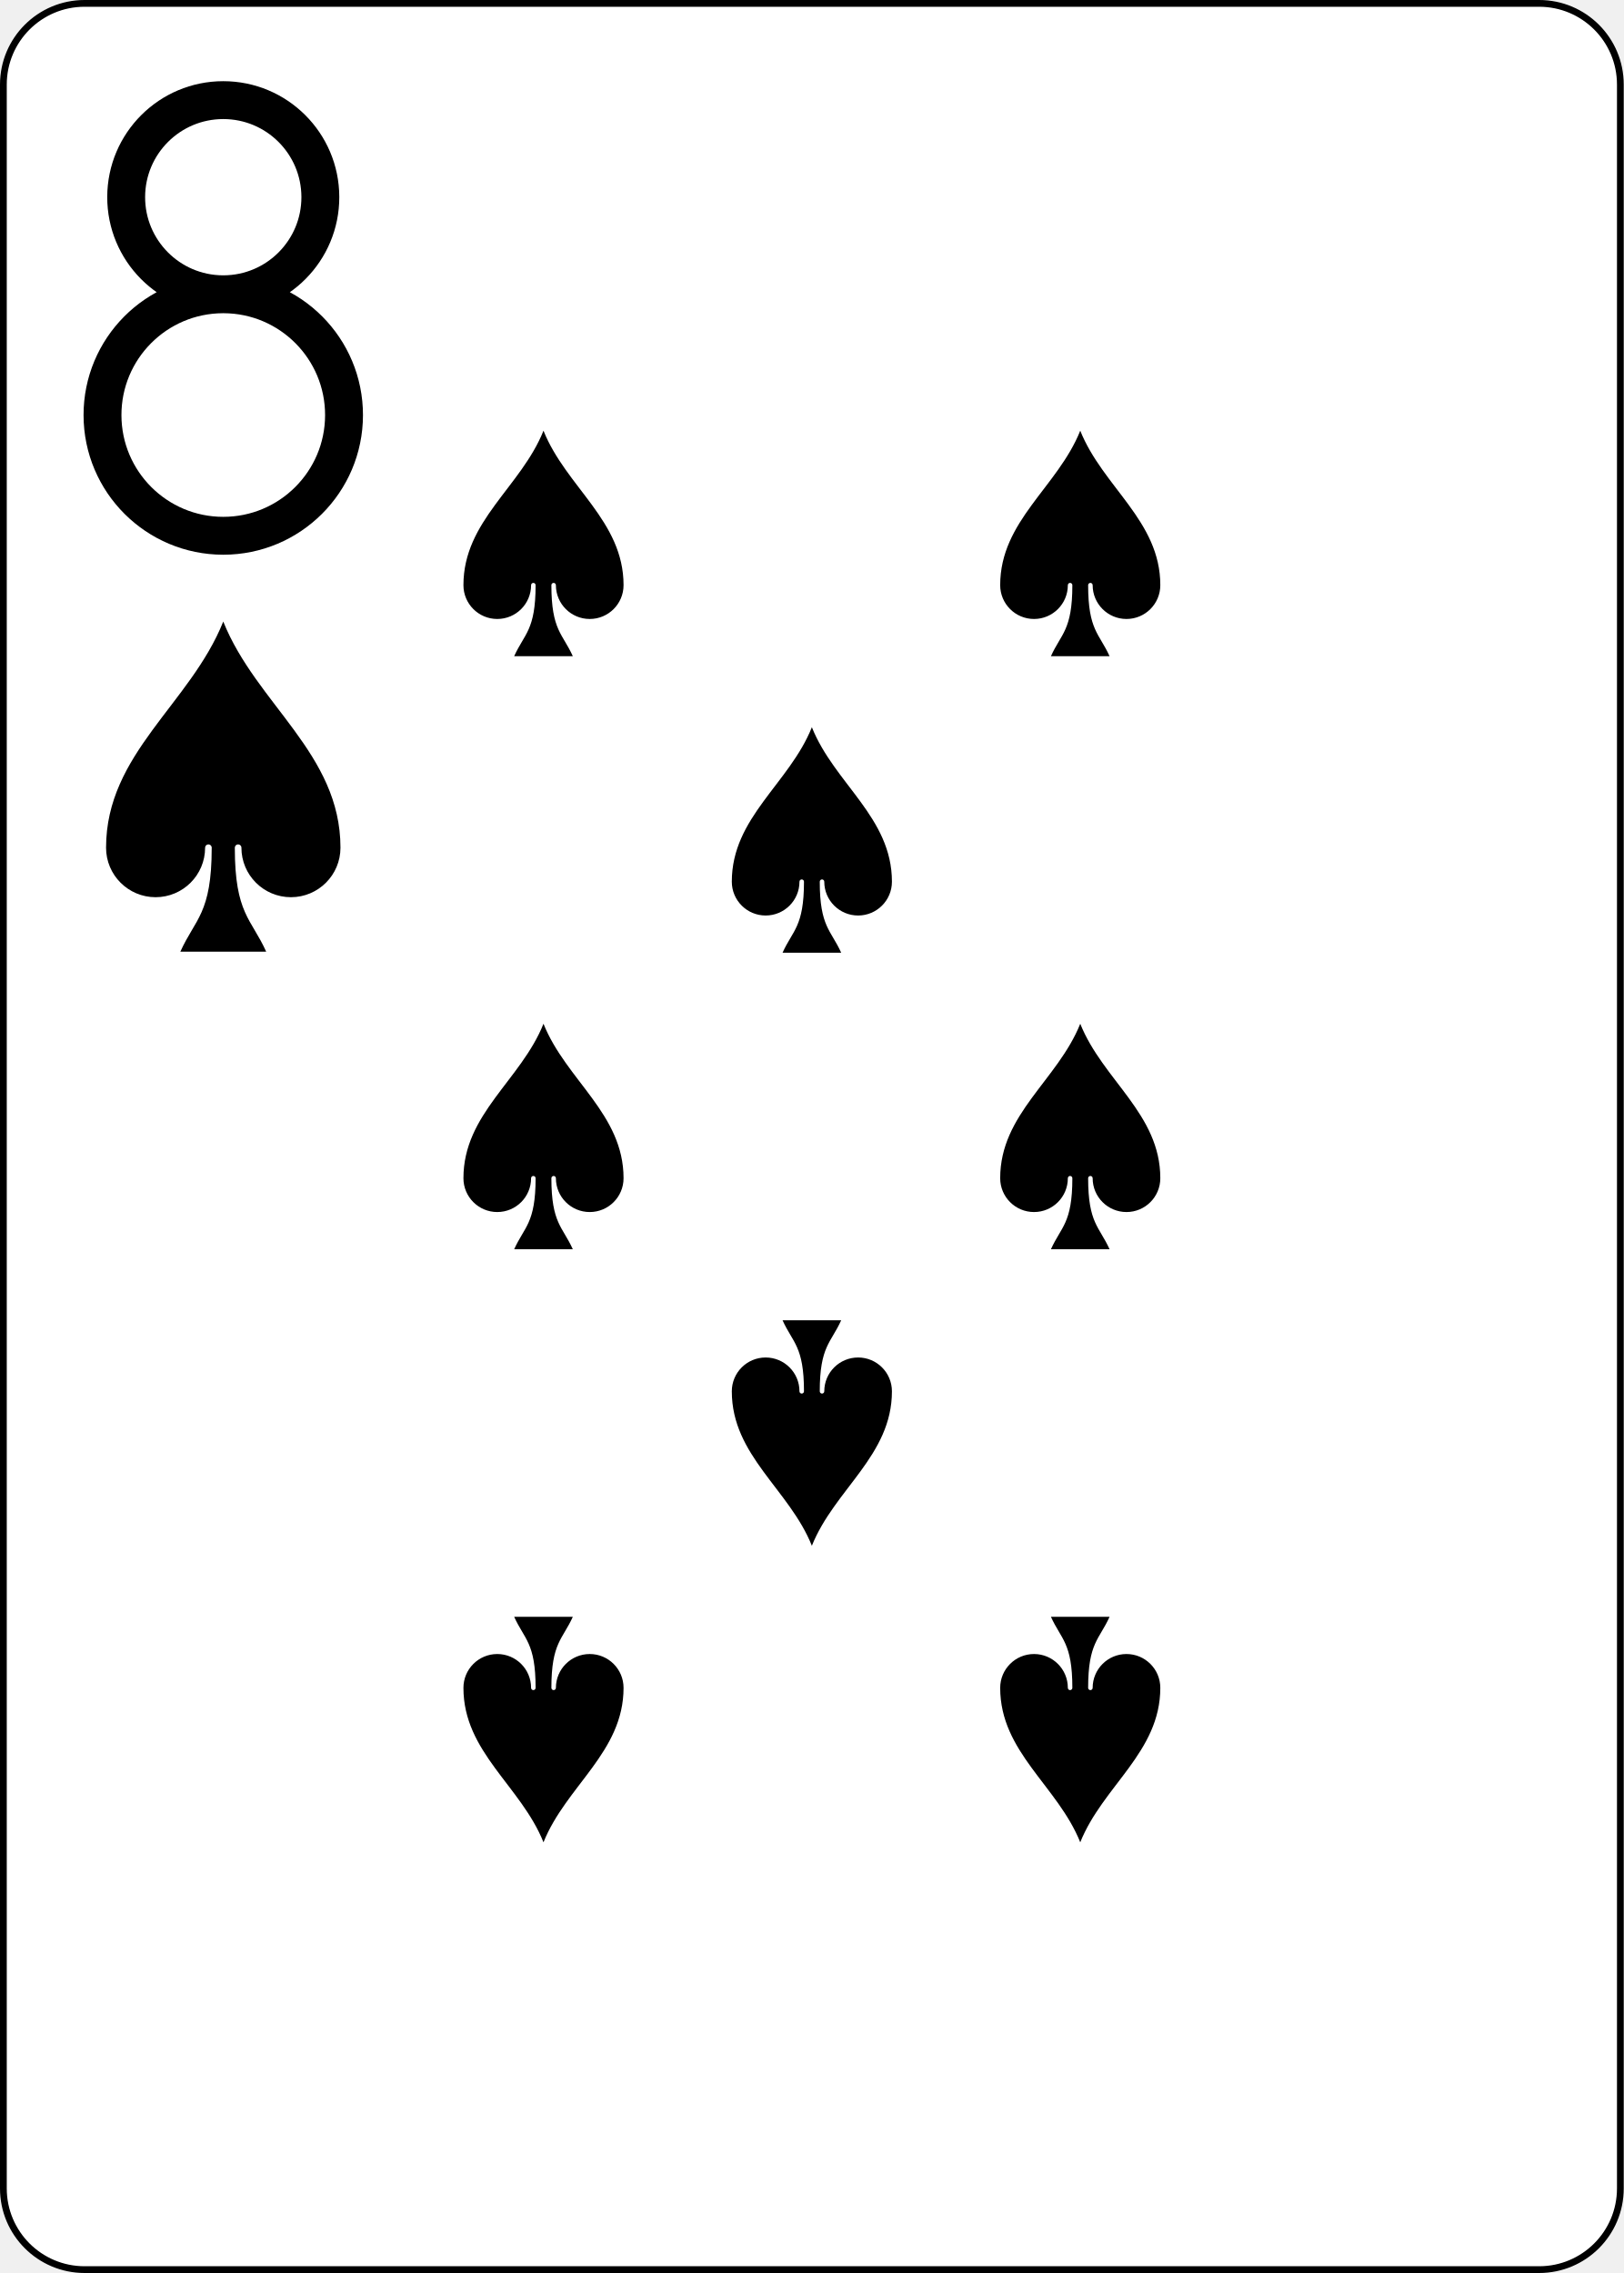
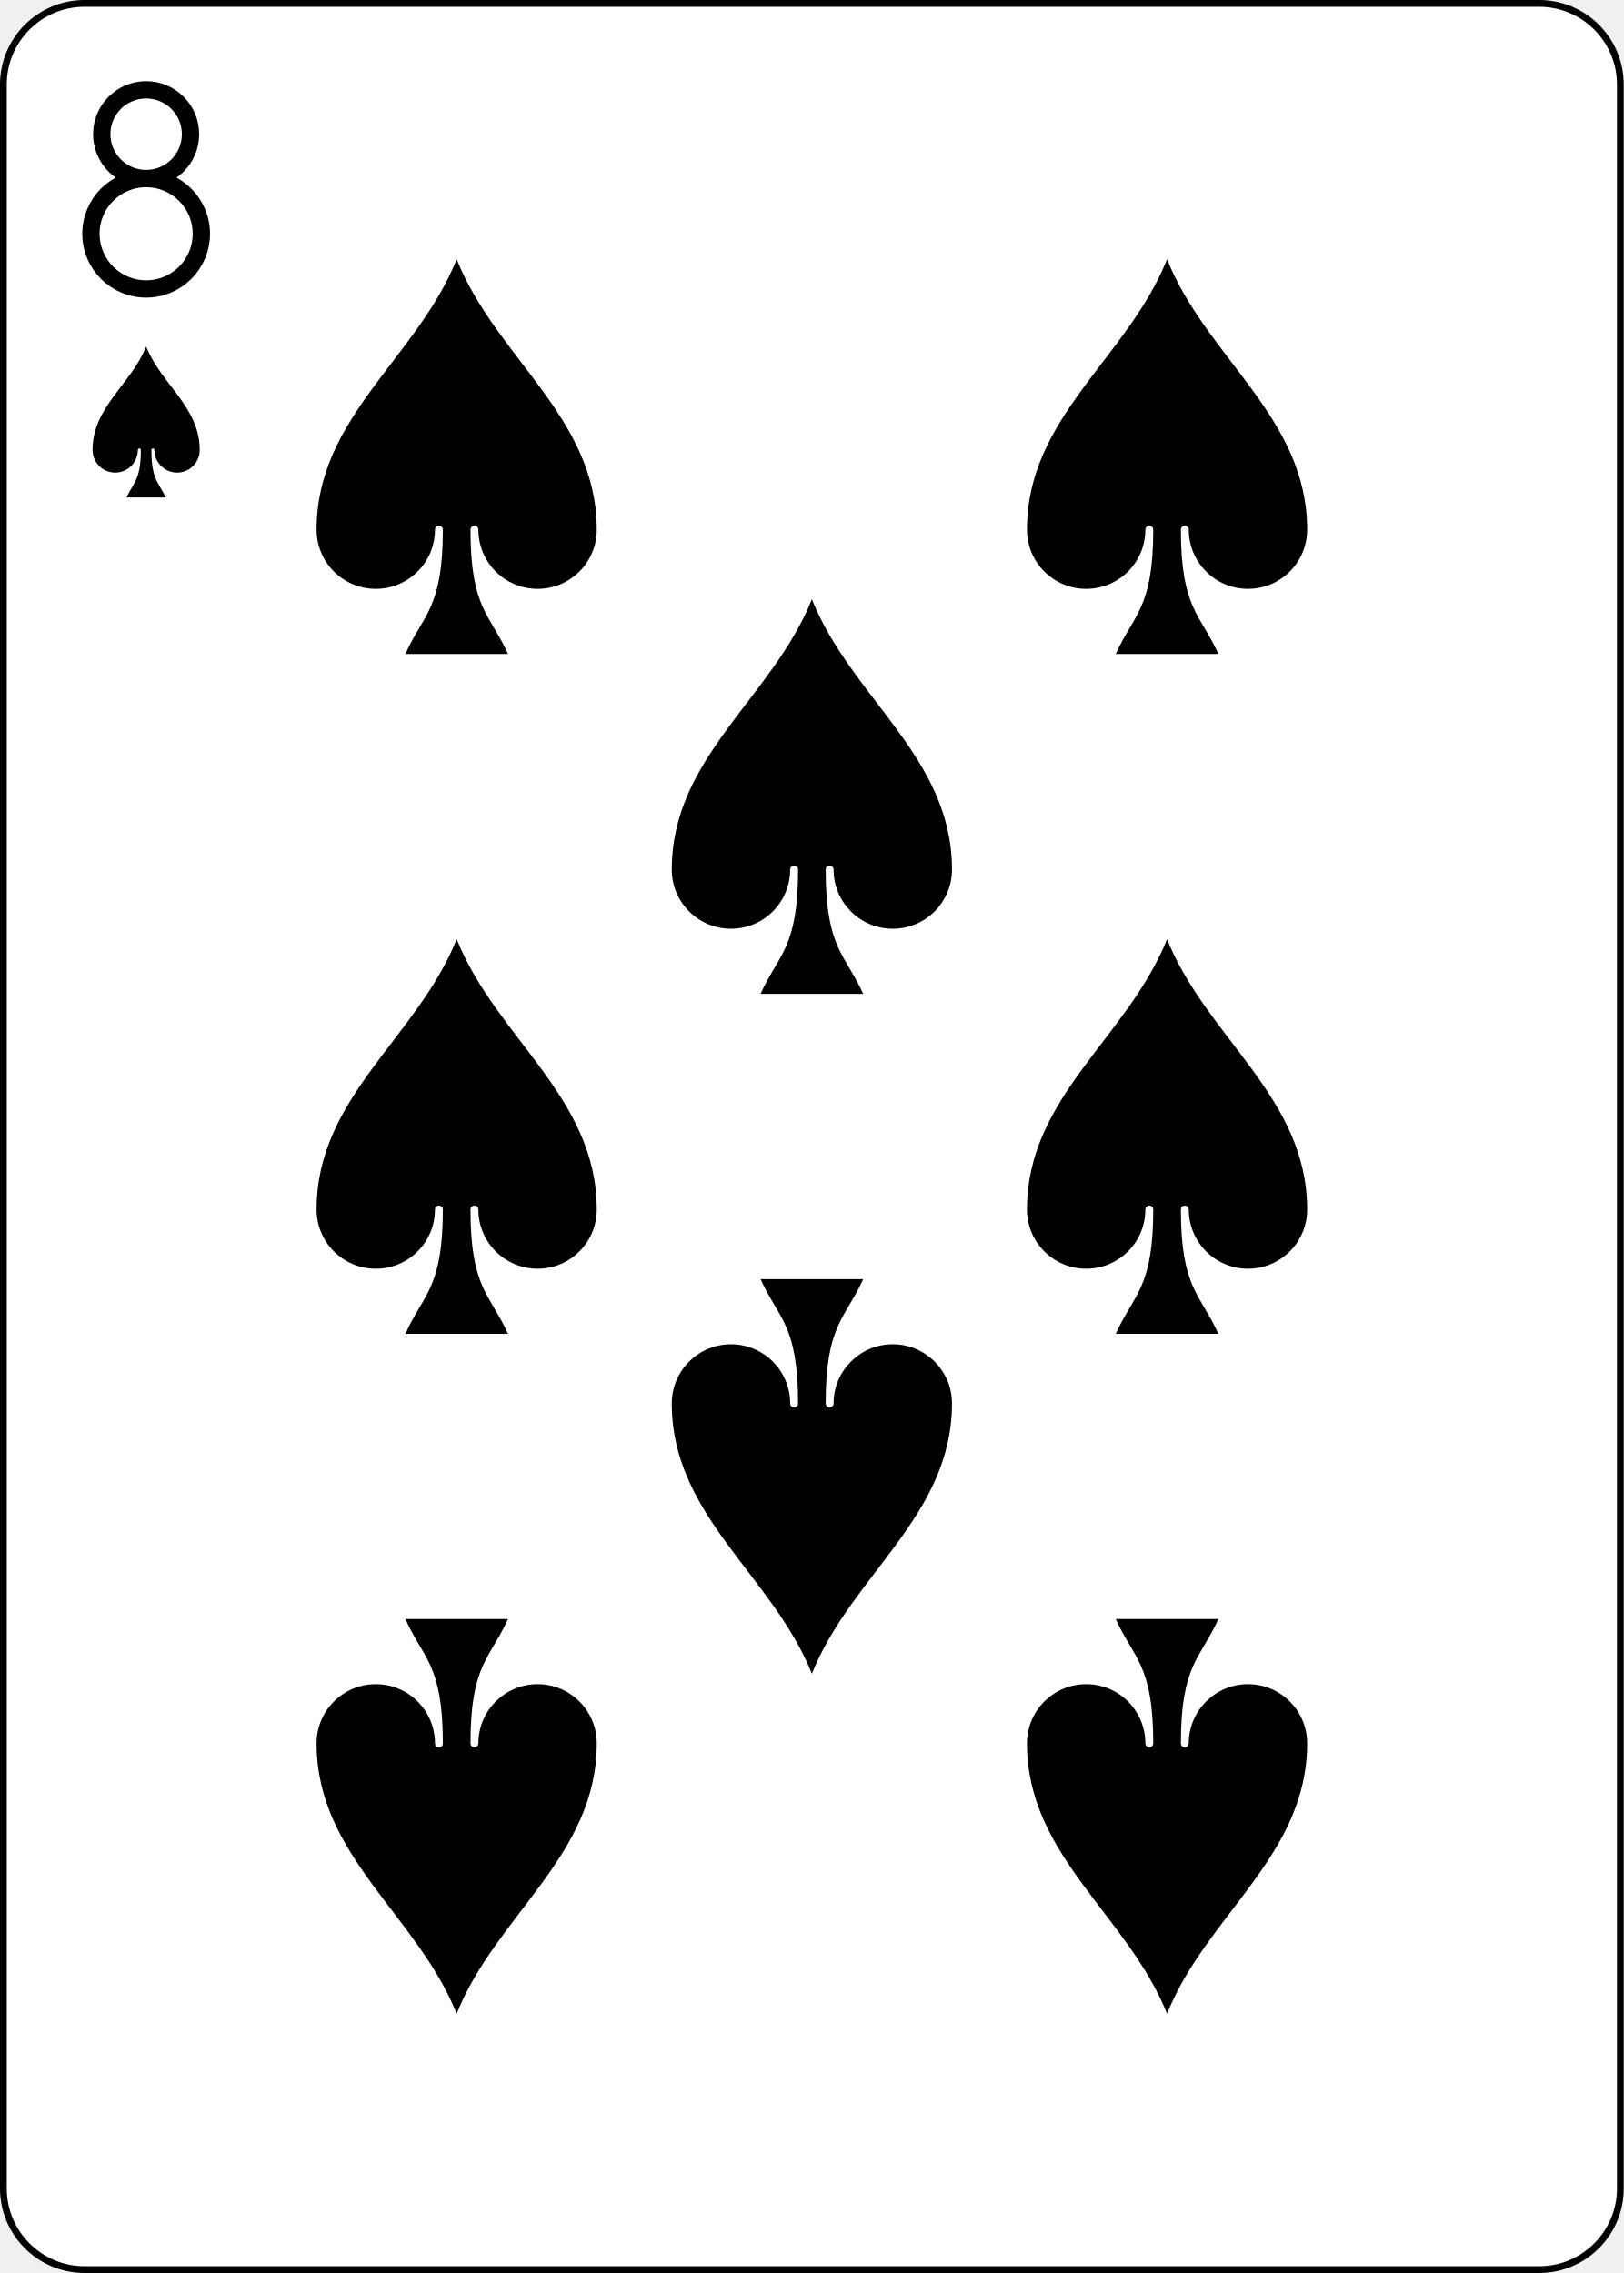
<svg xmlns="http://www.w3.org/2000/svg" xmlns:xlink="http://www.w3.org/1999/xlink" class="card" face="8S" height="3.5in" preserveAspectRatio="none" viewBox="-120 -168 240 336" width="2.5in">
  <defs>
    <symbol id="SS8" viewBox="-600 -600 1200 1200" preserveAspectRatio="xMinYMid">
      <path d="M0 -500C100 -250 355 -100 355 185A150 150 0 0 1 55 185A10 10 0 0 0 35 185C35 385 85 400 130 500L-130 500C-85 400 -35 385 -35 185A10 10 0 0 0 -55 185A150 150 0 0 1 -355 185C-355 -100 -100 -250 0 -500Z" fill="black" />
    </symbol>
    <symbol id="VS8" viewBox="-500 -500 1000 1000" preserveAspectRatio="xMinYMid">
      <path d="M-1 -50A205 205 0 1 1 1 -50L-1 -50A255 255 0 1 0 1 -50Z" stroke="black" stroke-width="80" stroke-linecap="square" stroke-miterlimit="1.5" fill="none" />
    </symbol>
  </defs>
  <rect width="239" height="335" x="-119.5" y="-167.5" rx="12" ry="12" fill="white" stroke="black" />
-   <use xlink:href="#VS8" height="70" width="70" x="-122" y="-156" />
-   <use xlink:href="#SS8" height="58.558" width="58.558" x="-116.279" y="-81" />
-   <use xlink:href="#SS8" height="40" width="40" x="-59.668" y="-107.668" />
-   <use xlink:href="#SS8" height="40" width="40" x="19.668" y="-107.668" />
-   <use xlink:href="#SS8" height="40" width="40" x="-20" y="-63.834" />
-   <use xlink:href="#SS8" height="40" width="40" x="-59.668" y="-20" />
-   <use xlink:href="#SS8" height="40" width="40" x="19.668" y="-20" />
+   <use xlink:href="#VS8" height="32" width="32" x="-114.4" y="-156" />
+   <use xlink:href="#SS8" height="26.769" width="26.769" x="-111.784" y="-119" />
+   <use xlink:href="#SS8" height="70" width="70" x="-87.501" y="-135.501" />
+   <use xlink:href="#SS8" height="70" width="70" x="17.501" y="-135.501" />
+   <use xlink:href="#SS8" height="70" width="70" x="-35" y="-85.25" />
+   <use xlink:href="#SS8" height="70" width="70" x="-87.501" y="-35" />
+   <use xlink:href="#SS8" height="70" width="70" x="17.501" y="-35" />
  <g transform="rotate(180)">
-     <use xlink:href="#SS8" height="40" width="40" x="-59.668" y="-107.668" />
-     <use xlink:href="#SS8" height="40" width="40" x="19.668" y="-107.668" />
-     <use xlink:href="#SS8" height="40" width="40" x="-20" y="-63.834" />
+     <use xlink:href="#SS8" height="70" width="70" x="-87.501" y="-135.501" />
+     <use xlink:href="#SS8" height="70" width="70" x="17.501" y="-135.501" />
+     <use xlink:href="#SS8" height="70" width="70" x="-35" y="-85.25" />
  </g>
</svg>
